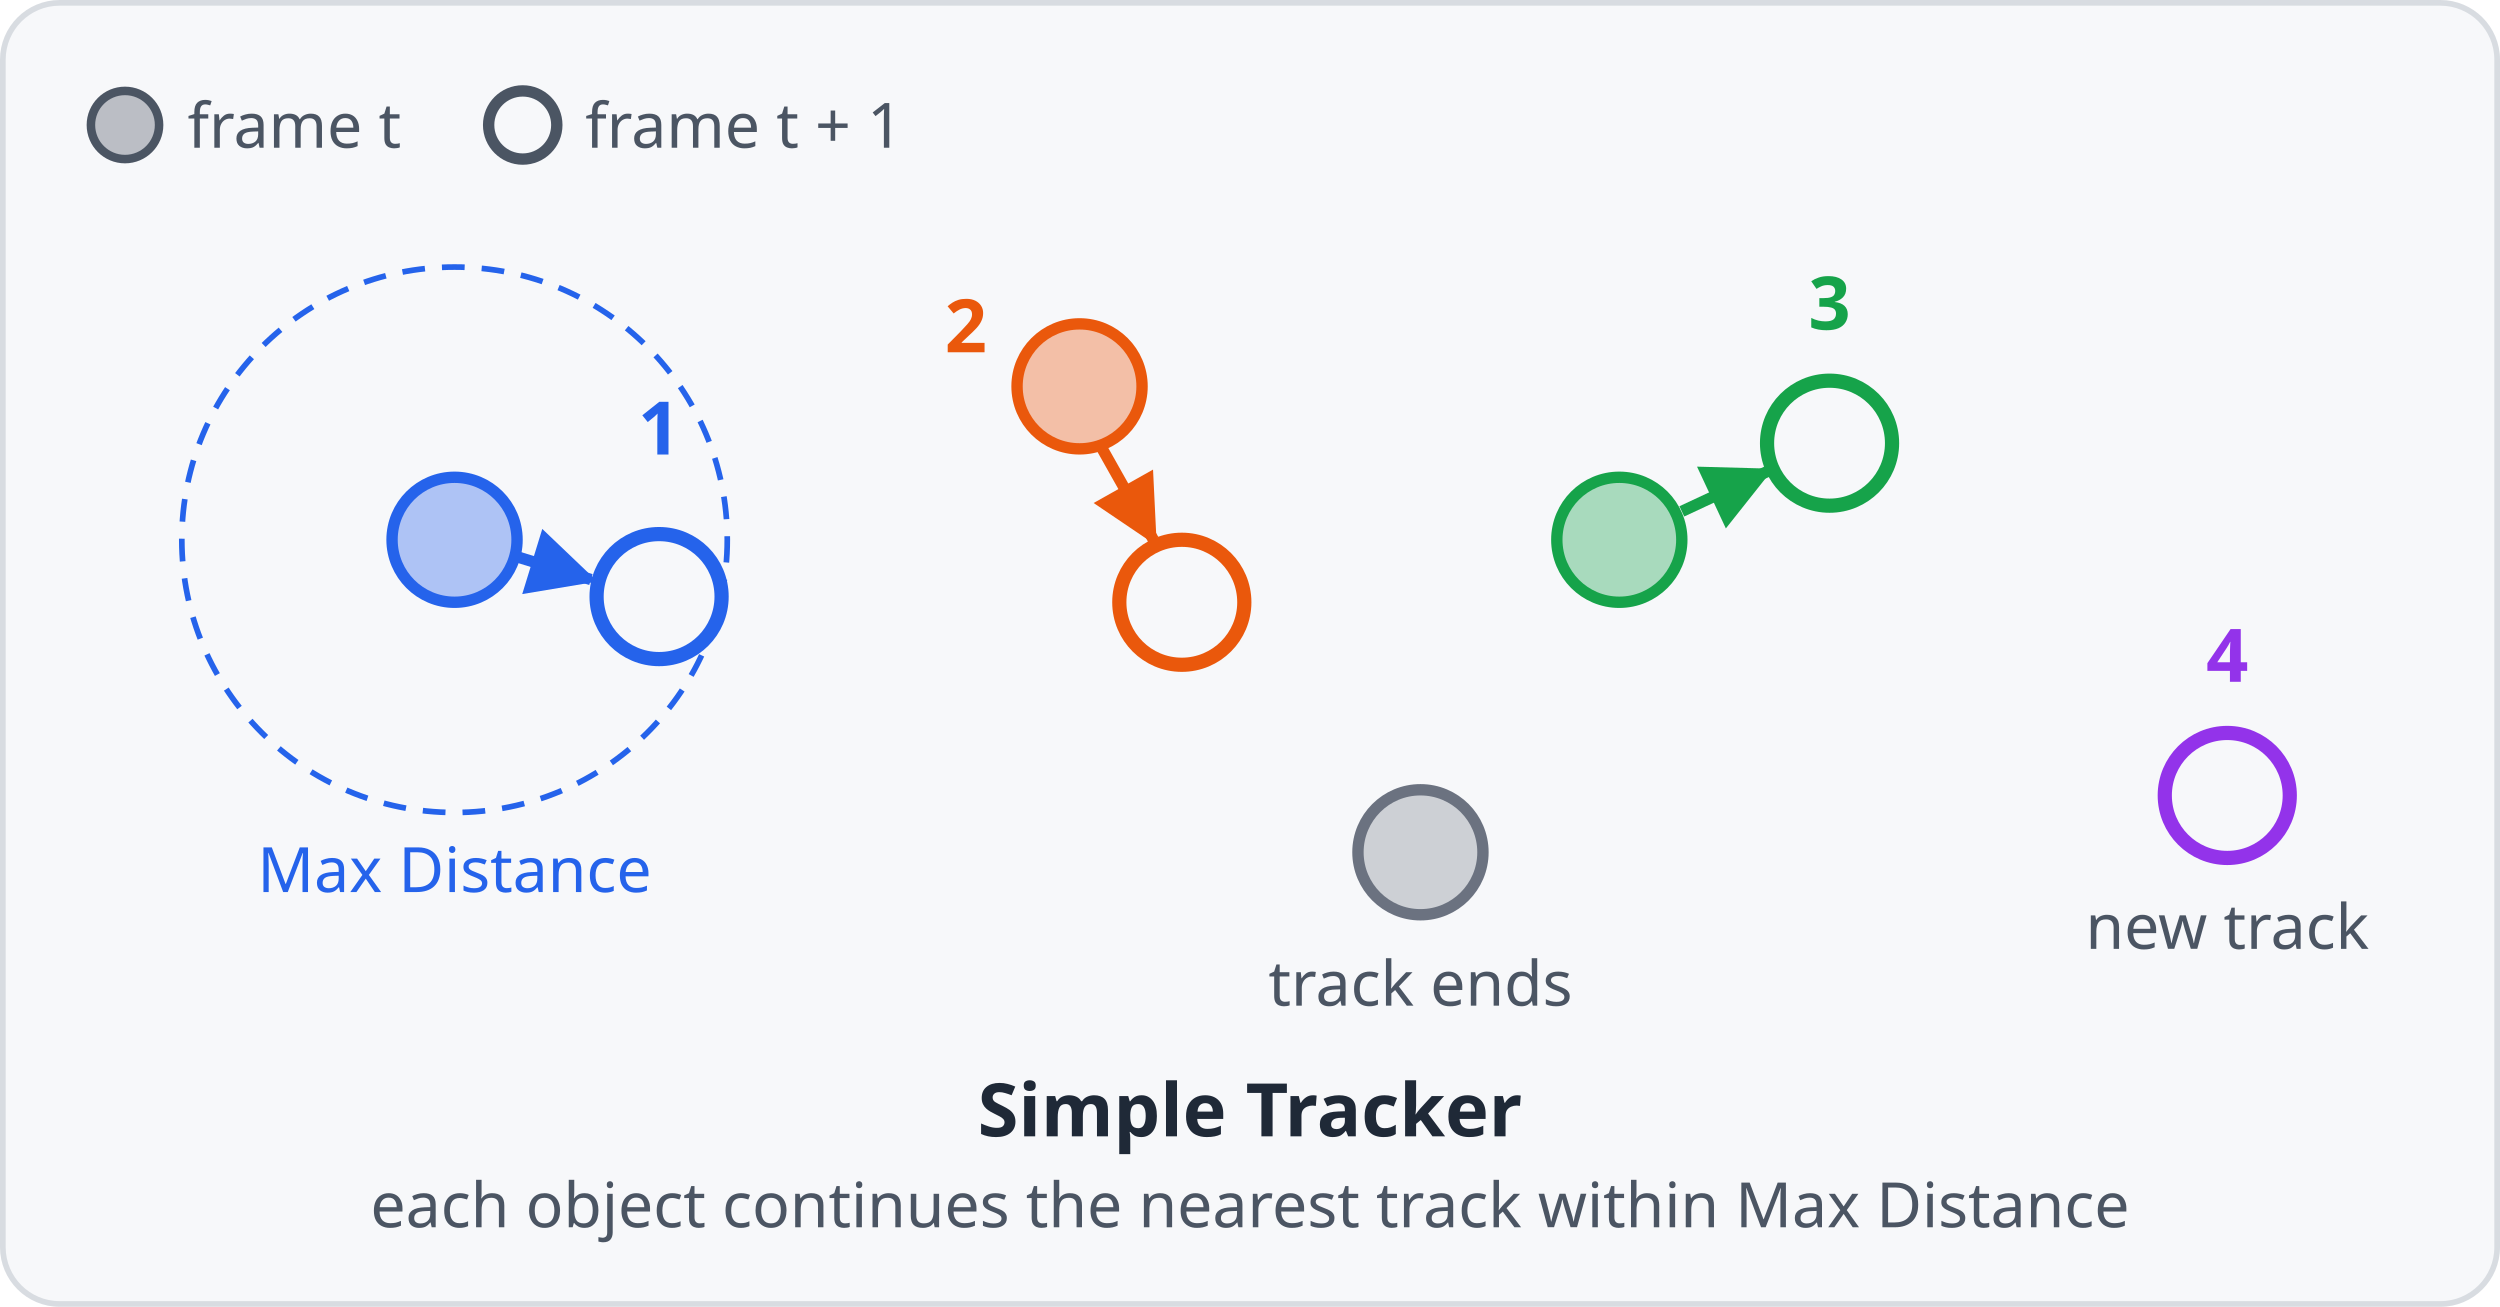
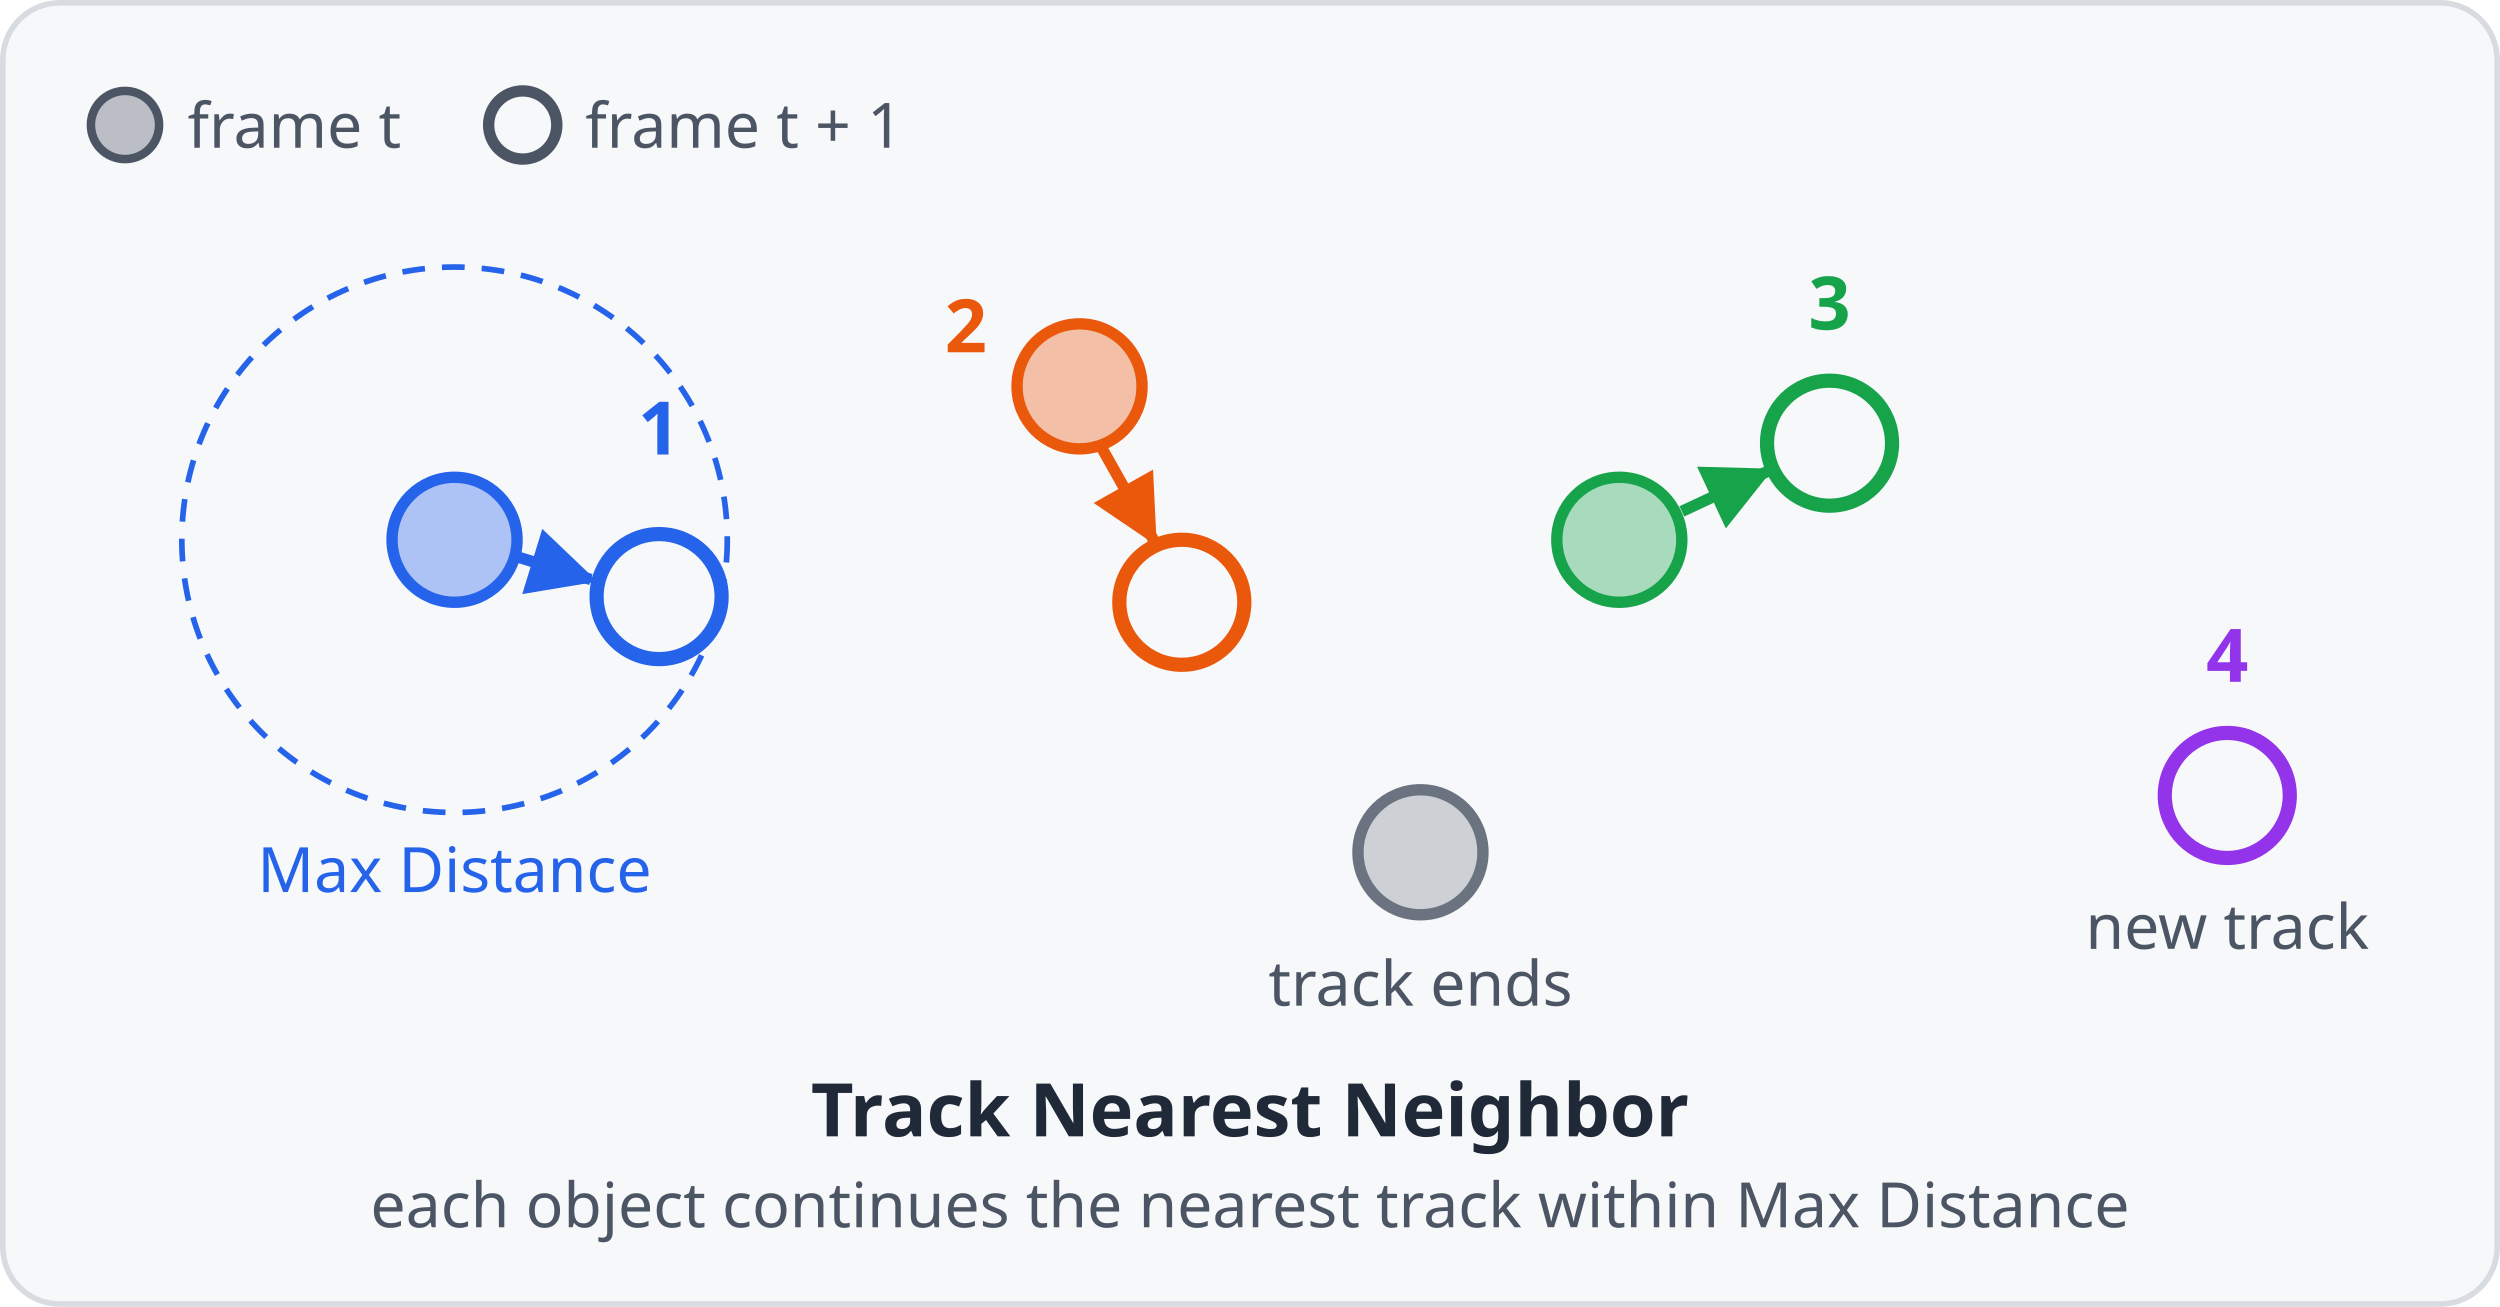
<svg xmlns="http://www.w3.org/2000/svg" width="440" height="230" viewBox="0 0 440 230">
  <style>
    .bg { fill: #f7f8fa; stroke: #d8dce1; stroke-width: 1; }
    .lbl { font: 13px sans-serif; fill: #1f2937; }
    .lbl-sm { font: 11px sans-serif; fill: #4b5563; }
    .lbl-bold { font: 13px sans-serif; font-weight: 600; fill: #1f2937; }
  </style>
  <defs>
    <marker id="a1" viewBox="0 0 10 10" refX="9" refY="5" markerWidth="6" markerHeight="6" orient="auto-start-reverse">
      <path d="M0,0 L10,5 L0,10 z" fill="#2563eb" />
    </marker>
    <marker id="a2" viewBox="0 0 10 10" refX="9" refY="5" markerWidth="6" markerHeight="6" orient="auto-start-reverse">
      <path d="M0,0 L10,5 L0,10 z" fill="#ea580c" />
    </marker>
    <marker id="a3" viewBox="0 0 10 10" refX="9" refY="5" markerWidth="6" markerHeight="6" orient="auto-start-reverse">
      <path d="M0,0 L10,5 L0,10 z" fill="#16a34a" />
    </marker>
  </defs>
  <rect class="bg" x="0.5" y="0.5" width="439" height="229" rx="10" />
  <circle cx="22" cy="22" r="6" fill="#4b5563" fill-opacity="0.35" stroke="#4b5563" stroke-width="1.5" />
  <text class="lbl-sm" x="33" y="26">frame t</text>
  <circle cx="92" cy="22" r="6" fill="none" stroke="#4b5563" stroke-width="2" />
  <text class="lbl-sm" x="103" y="26">frame t + 1</text>
  <circle cx="80" cy="95" r="48" fill="none" stroke="#2563eb" stroke-width="1" stroke-dasharray="4 3" />
  <text class="lbl-sm" style="fill:#2563eb" x="80" y="157" text-anchor="middle">Max Distance</text>
  <circle cx="80" cy="95" r="11" fill="#2563eb" fill-opacity="0.35" stroke="#2563eb" stroke-width="2" />
  <line x1="91" y1="98" x2="104" y2="102" stroke="#2563eb" stroke-width="2" marker-end="url(#a1)" />
  <circle cx="116" cy="105" r="11" fill="none" stroke="#2563eb" stroke-width="2.5" />
  <text class="lbl-bold" style="fill:#2563eb" x="116" y="80" text-anchor="middle">1</text>
  <circle cx="190" cy="68" r="11" fill="#ea580c" fill-opacity="0.35" stroke="#ea580c" stroke-width="2" />
  <line x1="194" y1="79" x2="203" y2="95" stroke="#ea580c" stroke-width="2" marker-end="url(#a2)" />
  <circle cx="208" cy="106" r="11" fill="none" stroke="#ea580c" stroke-width="2.5" />
  <text class="lbl-bold" style="fill:#ea580c" x="170" y="62" text-anchor="middle">2</text>
  <circle cx="285" cy="95" r="11" fill="#16a34a" fill-opacity="0.35" stroke="#16a34a" stroke-width="2" />
  <line x1="296" y1="90" x2="311" y2="83" stroke="#16a34a" stroke-width="2" marker-end="url(#a3)" />
  <circle cx="322" cy="78" r="11" fill="none" stroke="#16a34a" stroke-width="2.5" />
  <text class="lbl-bold" style="fill:#16a34a" x="322" y="58" text-anchor="middle">3</text>
  <circle cx="392" cy="140" r="11" fill="none" stroke="#9333ea" stroke-width="2.5" />
  <text class="lbl-bold" style="fill:#9333ea" x="392" y="120" text-anchor="middle">4</text>
  <text class="lbl-sm" x="392" y="167" text-anchor="middle">new track</text>
  <circle cx="250" cy="150" r="11" fill="#6b7280" fill-opacity="0.3" stroke="#6b7280" stroke-width="2" />
  <text class="lbl-sm" x="250" y="177" text-anchor="middle">track ends</text>
-   <text class="lbl-bold" x="220" y="200" text-anchor="middle">Simple Tracker</text>
+   <text class="lbl-bold" x="220" y="200" text-anchor="middle">Track Nearest Neighbor</text>
  <text class="lbl-sm" x="220" y="216" text-anchor="middle">each object continues the nearest track within Max Distance</text>
</svg>
